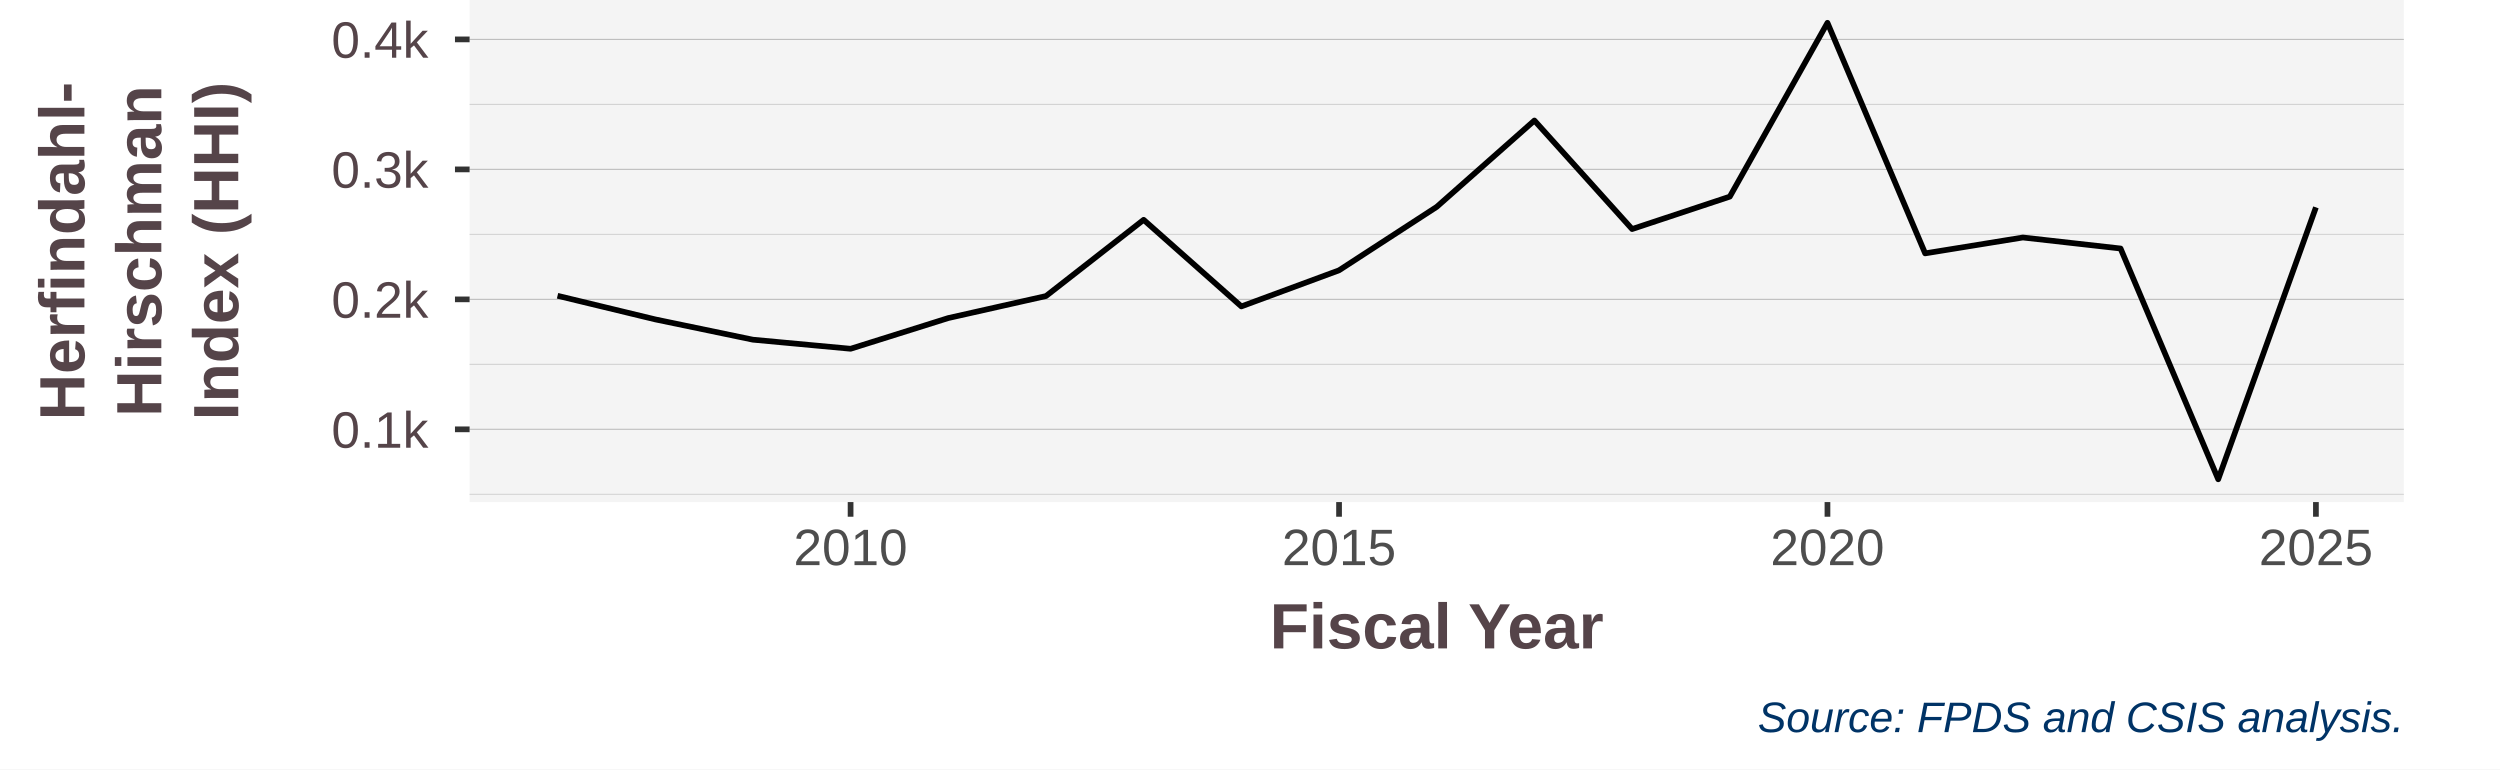
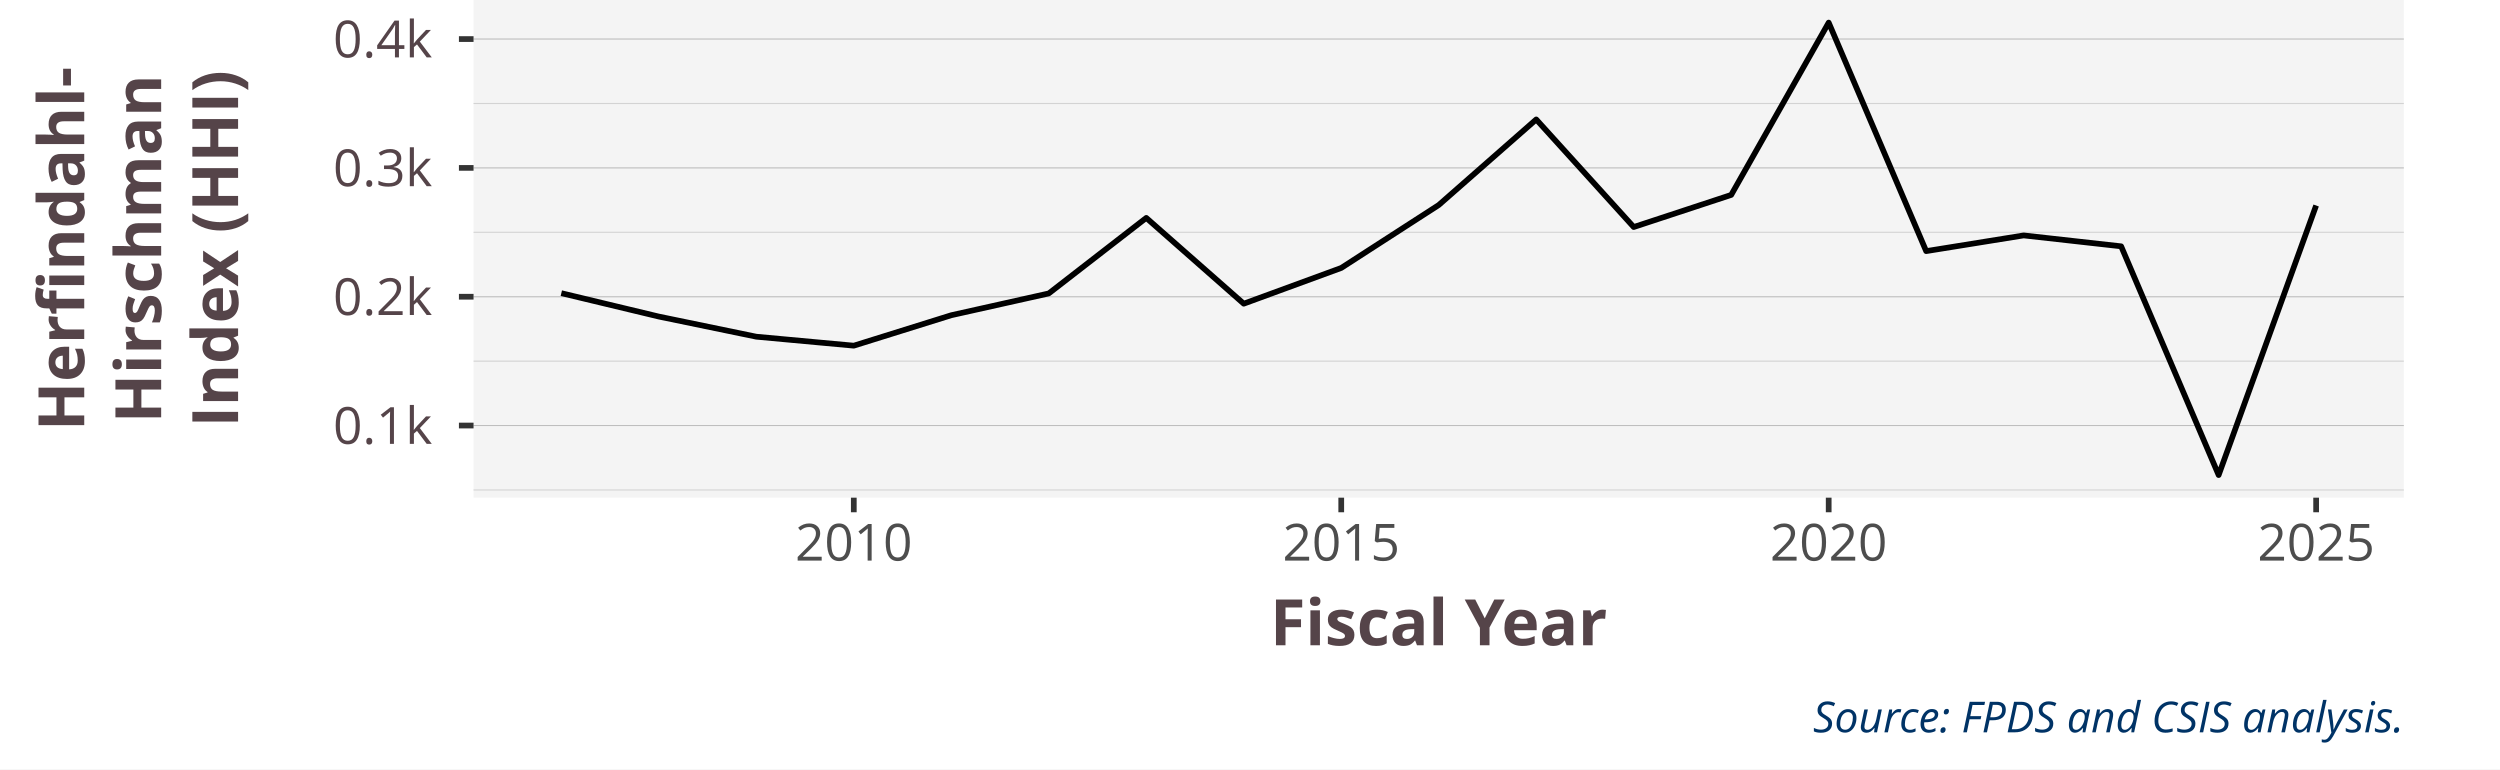
<svg xmlns="http://www.w3.org/2000/svg" class="svglite" width="468.00pt" height="144.00pt" viewBox="0 0 468.00 144.00">
  <defs>
    <style type="text/css">
    .svglite line, .svglite polyline, .svglite polygon, .svglite path, .svglite rect, .svglite circle {
      fill: none;
      stroke: #000000;
      stroke-linecap: round;
      stroke-linejoin: round;
      stroke-miterlimit: 10.00;
    }
    .svglite text {
      white-space: pre;
    }
  </style>
  </defs>
  <rect width="100%" height="100%" style="stroke: none; fill: #FFFFFF;" />
  <defs>
    <clipPath id="cpMC4wMHw0NjguMDB8MC4wMHwxNDQuMDA=">
      <rect x="0.00" y="0.00" width="468.00" height="144.00" />
    </clipPath>
  </defs>
  <g clip-path="url(#cpMC4wMHw0NjguMDB8MC4wMHwxNDQuMDA=)">
    <rect x="0.00" y="0.00" width="468.00" height="144.00" style="stroke-width: 1.07; stroke: #FFFFFF; fill: #FFFFFF;" />
  </g>
  <defs>
-     <clipPath id="cpODcuOTF8NDUwLjAwfDAuMDB8OTMuOTk=">
-       <rect x="87.91" y="0.00" width="362.09" height="93.99" />
+     <clipPath id="cpODguNjV8NDUwLjAwfDAuMDB8OTMuMTY=">
+       <rect x="88.65" y="0.00" width="361.35" height="93.16" />
    </clipPath>
  </defs>
-   <g clip-path="url(#cpODcuOTF8NDUwLjAwfDAuMDB8OTMuOTk=)">
-     <rect x="87.91" y="-0" width="362.09" height="93.99" style="stroke-width: 1.07; stroke: none; fill: #F4F4F4;" />
-     <polyline points="87.91,92.54 450.00,92.54 " style="stroke-width: 0.21; stroke: #D3D3D3; stroke-linecap: butt;" />
-     <polyline points="87.91,68.21 450.00,68.21 " style="stroke-width: 0.21; stroke: #D3D3D3; stroke-linecap: butt;" />
-     <polyline points="87.91,43.88 450.00,43.88 " style="stroke-width: 0.21; stroke: #D3D3D3; stroke-linecap: butt;" />
-     <polyline points="87.91,19.55 450.00,19.55 " style="stroke-width: 0.21; stroke: #D3D3D3; stroke-linecap: butt;" />
-     <polyline points="87.91,80.37 450.00,80.37 " style="stroke-width: 0.21; stroke: #BEBEBE; stroke-linecap: butt;" />
-     <polyline points="87.91,56.04 450.00,56.04 " style="stroke-width: 0.21; stroke: #BEBEBE; stroke-linecap: butt;" />
-     <polyline points="87.91,31.71 450.00,31.71 " style="stroke-width: 0.21; stroke: #BEBEBE; stroke-linecap: butt;" />
-     <polyline points="87.91,7.38 450.00,7.38 " style="stroke-width: 0.21; stroke: #BEBEBE; stroke-linecap: butt;" />
-     <polyline points="104.37,55.37 122.66,59.79 140.94,63.59 159.23,65.29 177.52,59.54 195.81,55.42 214.09,41.15 232.38,57.36 250.67,50.60 268.96,38.72 287.24,22.56 305.53,42.88 323.82,36.81 342.10,4.27 360.39,47.43 378.68,44.46 396.97,46.52 415.25,89.72 433.54,38.82 " style="stroke-width: 1.07; stroke-linecap: butt;" />
+   <g clip-path="url(#cpODguNjV8NDUwLjAwfDAuMDB8OTMuMTY=)">
+     <rect x="88.65" y="0.00" width="361.35" height="93.16" style="stroke-width: 1.07; stroke: none; fill: #F4F4F4;" />
+     <polyline points="88.65,91.72 450.00,91.72 " style="stroke-width: 0.21; stroke: #D3D3D3; stroke-linecap: butt;" />
+     <polyline points="88.65,67.61 450.00,67.61 " style="stroke-width: 0.21; stroke: #D3D3D3; stroke-linecap: butt;" />
+     <polyline points="88.65,43.49 450.00,43.49 " style="stroke-width: 0.21; stroke: #D3D3D3; stroke-linecap: butt;" />
+     <polyline points="88.65,19.37 450.00,19.37 " style="stroke-width: 0.21; stroke: #D3D3D3; stroke-linecap: butt;" />
+     <polyline points="88.65,79.66 450.00,79.66 " style="stroke-width: 0.21; stroke: #BEBEBE; stroke-linecap: butt;" />
+     <polyline points="88.65,55.55 450.00,55.55 " style="stroke-width: 0.21; stroke: #BEBEBE; stroke-linecap: butt;" />
+     <polyline points="88.65,31.43 450.00,31.43 " style="stroke-width: 0.21; stroke: #BEBEBE; stroke-linecap: butt;" />
+     <polyline points="88.65,7.31 450.00,7.31 " style="stroke-width: 0.21; stroke: #BEBEBE; stroke-linecap: butt;" />
+     <polyline points="105.08,54.88 123.33,59.26 141.58,63.03 159.83,64.71 178.08,59.01 196.33,54.93 214.58,40.79 232.83,56.85 251.08,50.16 269.33,38.38 287.58,22.36 305.83,42.50 324.08,36.49 342.33,4.23 360.58,47.01 378.83,44.07 397.08,46.11 415.33,88.93 433.58,38.47 " style="stroke-width: 1.07; stroke-linecap: butt;" />
  </g>
  <g clip-path="url(#cpMC4wMHw0NjguMDB8MC4wMHwxNDQuMDA=)">
-     <text x="80.19" y="83.81" text-anchor="end" style="font-size: 9.60px;fill: #554449; font-family: &quot;Arial&quot;;" textLength="18.13px" lengthAdjust="spacingAndGlyphs">0.1k</text>
-     <text x="80.19" y="59.48" text-anchor="end" style="font-size: 9.60px;fill: #554449; font-family: &quot;Arial&quot;;" textLength="18.13px" lengthAdjust="spacingAndGlyphs">0.2k</text>
-     <text x="80.19" y="35.14" text-anchor="end" style="font-size: 9.60px;fill: #554449; font-family: &quot;Arial&quot;;" textLength="18.13px" lengthAdjust="spacingAndGlyphs">0.3k</text>
-     <text x="80.19" y="10.81" text-anchor="end" style="font-size: 9.60px;fill: #554449; font-family: &quot;Arial&quot;;" textLength="18.13px" lengthAdjust="spacingAndGlyphs">0.4k</text>
-     <polyline points="85.17,80.37 87.91,80.37 " style="stroke-width: 1.07; stroke: #333333; stroke-linecap: butt;" />
-     <polyline points="85.17,56.04 87.91,56.04 " style="stroke-width: 1.07; stroke: #333333; stroke-linecap: butt;" />
-     <polyline points="85.17,31.71 87.91,31.71 " style="stroke-width: 1.07; stroke: #333333; stroke-linecap: butt;" />
-     <polyline points="85.17,7.38 87.91,7.38 " style="stroke-width: 1.07; stroke: #333333; stroke-linecap: butt;" />
-     <polyline points="159.23,96.73 159.23,93.99 " style="stroke-width: 1.07; stroke: #333333; stroke-linecap: butt;" />
-     <polyline points="250.67,96.73 250.67,93.99 " style="stroke-width: 1.07; stroke: #333333; stroke-linecap: butt;" />
-     <polyline points="342.10,96.73 342.10,93.99 " style="stroke-width: 1.07; stroke: #333333; stroke-linecap: butt;" />
-     <polyline points="433.54,96.73 433.54,93.99 " style="stroke-width: 1.07; stroke: #333333; stroke-linecap: butt;" />
-     <text x="159.23" y="105.79" text-anchor="middle" style="font-size: 9.60px;fill: #4D4D4D; font-family: &quot;Arial&quot;;" textLength="21.34px" lengthAdjust="spacingAndGlyphs">2010</text>
-     <text x="250.67" y="105.79" text-anchor="middle" style="font-size: 9.60px;fill: #4D4D4D; font-family: &quot;Arial&quot;;" textLength="21.34px" lengthAdjust="spacingAndGlyphs">2015</text>
-     <text x="342.10" y="105.79" text-anchor="middle" style="font-size: 9.60px;fill: #4D4D4D; font-family: &quot;Arial&quot;;" textLength="21.34px" lengthAdjust="spacingAndGlyphs">2020</text>
-     <text x="433.54" y="105.79" text-anchor="middle" style="font-size: 9.60px;fill: #4D4D4D; font-family: &quot;Arial&quot;;" textLength="21.34px" lengthAdjust="spacingAndGlyphs">2025</text>
-     <text x="268.96" y="121.38" text-anchor="middle" style="font-size: 12.00px; font-weight: bold;fill: #554449; font-family: &quot;Arial&quot;;" textLength="62.50px" lengthAdjust="spacingAndGlyphs">Fiscal Year</text>
-     <text transform="translate(15.80,47.00) rotate(-90)" text-anchor="middle" style="font-size: 12.00px; font-weight: bold;fill: #554449; font-family: &quot;Arial&quot;;" textLength="63.34px" lengthAdjust="spacingAndGlyphs">Herfindahl-</text>
-     <text transform="translate(30.20,47.00) rotate(-90)" text-anchor="middle" style="font-size: 12.00px; font-weight: bold;fill: #554449; font-family: &quot;Arial&quot;;" textLength="62.03px" lengthAdjust="spacingAndGlyphs">Hirschman</text>
-     <text transform="translate(44.60,47.00) rotate(-90)" text-anchor="middle" style="font-size: 12.00px; font-weight: bold;fill: #554449; font-family: &quot;Arial&quot;;" textLength="63.34px" lengthAdjust="spacingAndGlyphs">Index (HHI)</text>
-     <text x="450.00" y="137.05" text-anchor="end" style="font-size: 8.00px; font-style: italic;fill: #003366; font-family: &quot;Arial&quot;;" textLength="120.97px" lengthAdjust="spacingAndGlyphs">Source: FPDS and CSIS analysis.</text>
+     <text x="80.93" y="83.09" text-anchor="end" style="font-size: 9.60px;fill: #554449; font-family: &quot;Open Sans&quot;;" textLength="18.53px" lengthAdjust="spacingAndGlyphs">0.1k</text>
+     <text x="80.93" y="58.97" text-anchor="end" style="font-size: 9.60px;fill: #554449; font-family: &quot;Open Sans&quot;;" textLength="18.53px" lengthAdjust="spacingAndGlyphs">0.2k</text>
+     <text x="80.93" y="34.85" text-anchor="end" style="font-size: 9.60px;fill: #554449; font-family: &quot;Open Sans&quot;;" textLength="18.53px" lengthAdjust="spacingAndGlyphs">0.3k</text>
+     <text x="80.93" y="10.74" text-anchor="end" style="font-size: 9.60px;fill: #554449; font-family: &quot;Open Sans&quot;;" textLength="18.53px" lengthAdjust="spacingAndGlyphs">0.4k</text>
+     <polyline points="85.91,79.66 88.65,79.66 " style="stroke-width: 1.07; stroke: #333333; stroke-linecap: butt;" />
+     <polyline points="85.91,55.55 88.65,55.55 " style="stroke-width: 1.07; stroke: #333333; stroke-linecap: butt;" />
+     <polyline points="85.91,31.43 88.65,31.43 " style="stroke-width: 1.07; stroke: #333333; stroke-linecap: butt;" />
+     <polyline points="85.91,7.31 88.65,7.31 " style="stroke-width: 1.07; stroke: #333333; stroke-linecap: butt;" />
+     <polyline points="159.83,95.90 159.83,93.16 " style="stroke-width: 1.07; stroke: #333333; stroke-linecap: butt;" />
+     <polyline points="251.08,95.90 251.08,93.16 " style="stroke-width: 1.07; stroke: #333333; stroke-linecap: butt;" />
+     <polyline points="342.33,95.90 342.33,93.16 " style="stroke-width: 1.07; stroke: #333333; stroke-linecap: butt;" />
+     <polyline points="433.58,95.90 433.58,93.16 " style="stroke-width: 1.07; stroke: #333333; stroke-linecap: butt;" />
+     <text x="159.83" y="104.94" text-anchor="middle" style="font-size: 9.60px;fill: #4D4D4D; font-family: &quot;Open Sans&quot;;" textLength="21.95px" lengthAdjust="spacingAndGlyphs">2010</text>
+     <text x="251.08" y="104.94" text-anchor="middle" style="font-size: 9.60px;fill: #4D4D4D; font-family: &quot;Open Sans&quot;;" textLength="21.95px" lengthAdjust="spacingAndGlyphs">2015</text>
+     <text x="342.33" y="104.94" text-anchor="middle" style="font-size: 9.60px;fill: #4D4D4D; font-family: &quot;Open Sans&quot;;" textLength="21.95px" lengthAdjust="spacingAndGlyphs">2020</text>
+     <text x="433.58" y="104.94" text-anchor="middle" style="font-size: 9.60px;fill: #4D4D4D; font-family: &quot;Open Sans&quot;;" textLength="21.95px" lengthAdjust="spacingAndGlyphs">2025</text>
+     <text x="269.33" y="120.80" text-anchor="middle" style="font-size: 12.00px; font-weight: bold;fill: #554449; font-family: &quot;Open Sans&quot;;" textLength="63.71px" lengthAdjust="spacingAndGlyphs">Fiscal Year</text>
+     <text transform="translate(15.77,46.58) rotate(-90)" text-anchor="middle" style="font-size: 12.00px; font-weight: bold;fill: #554449; font-family: &quot;Open Sans&quot;;" textLength="68.18px" lengthAdjust="spacingAndGlyphs">Herfindahl-</text>
+     <text transform="translate(30.17,46.58) rotate(-90)" text-anchor="middle" style="font-size: 12.00px; font-weight: bold;fill: #554449; font-family: &quot;Open Sans&quot;;" textLength="65.25px" lengthAdjust="spacingAndGlyphs">Hirschman</text>
+     <text transform="translate(44.57,46.58) rotate(-90)" text-anchor="middle" style="font-size: 12.00px; font-weight: bold;fill: #554449; font-family: &quot;Open Sans&quot;;" textLength="67.08px" lengthAdjust="spacingAndGlyphs">Index (HHI)</text>
+     <text x="450.00" y="137.09" text-anchor="end" style="font-size: 8.00px; font-style: italic;fill: #003366; font-family: &quot;Open Sans&quot;;" textLength="110.92px" lengthAdjust="spacingAndGlyphs">Source: FPDS and CSIS analysis.</text>
  </g>
</svg>
